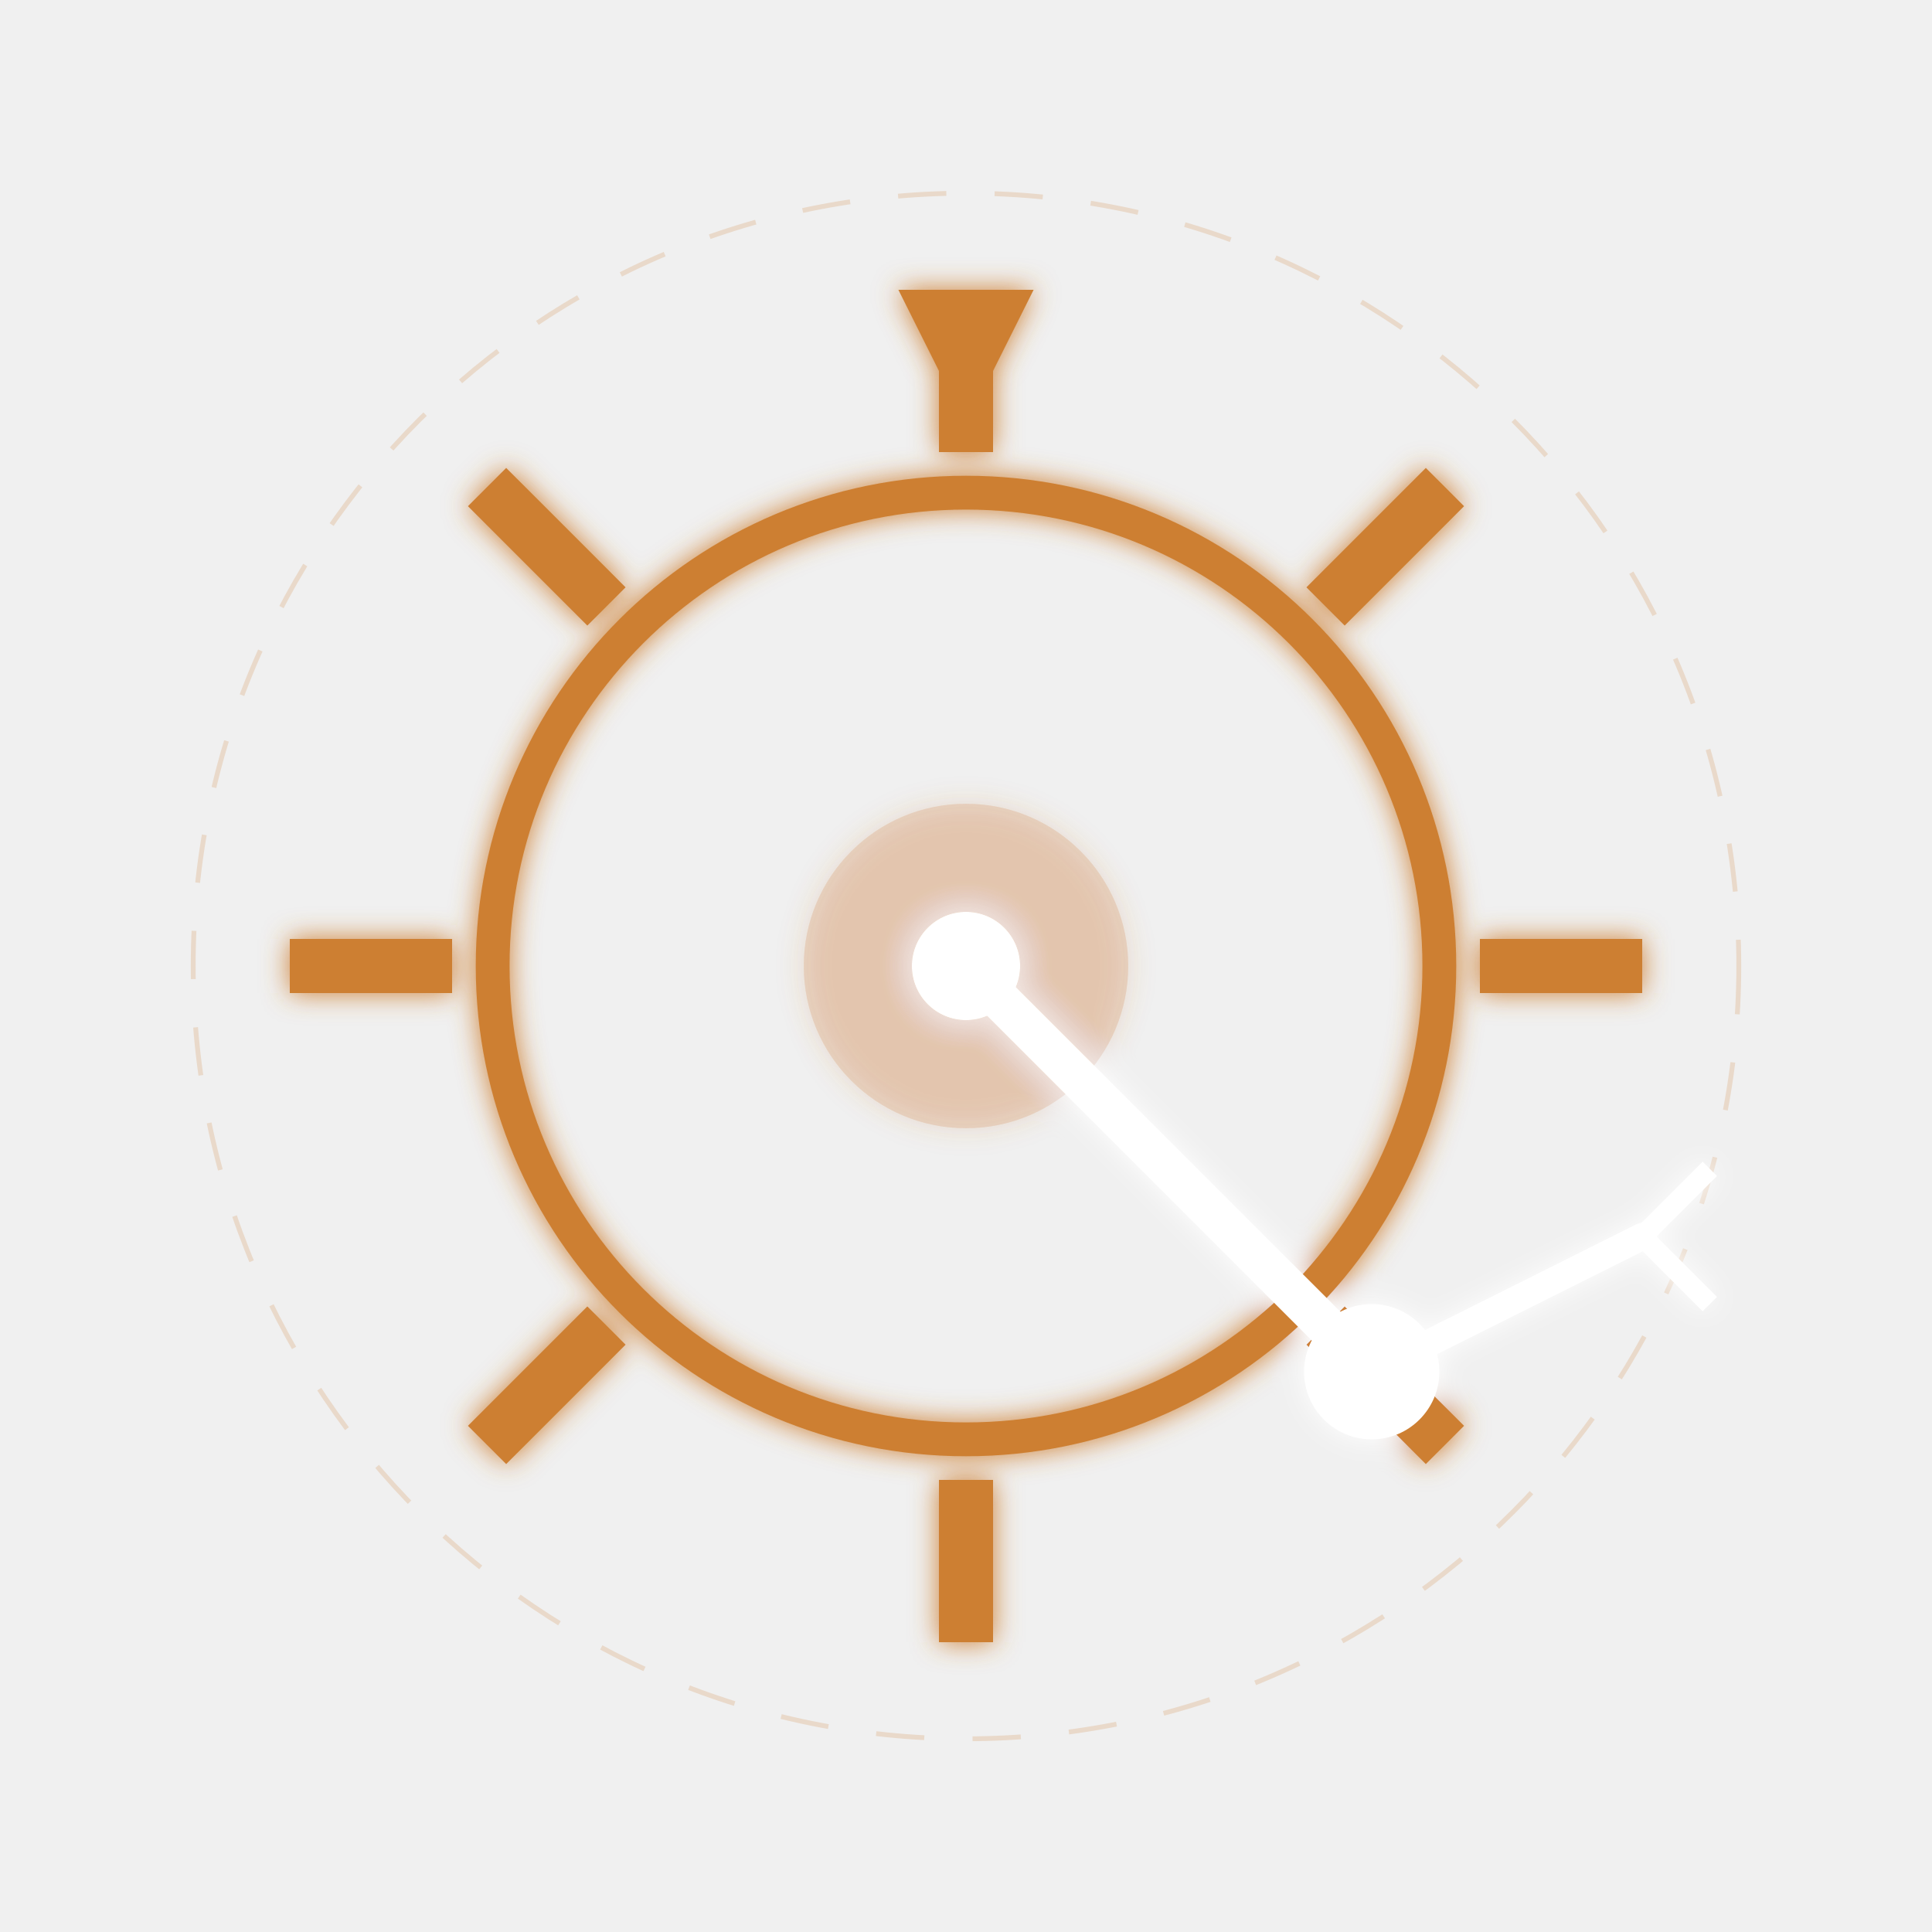
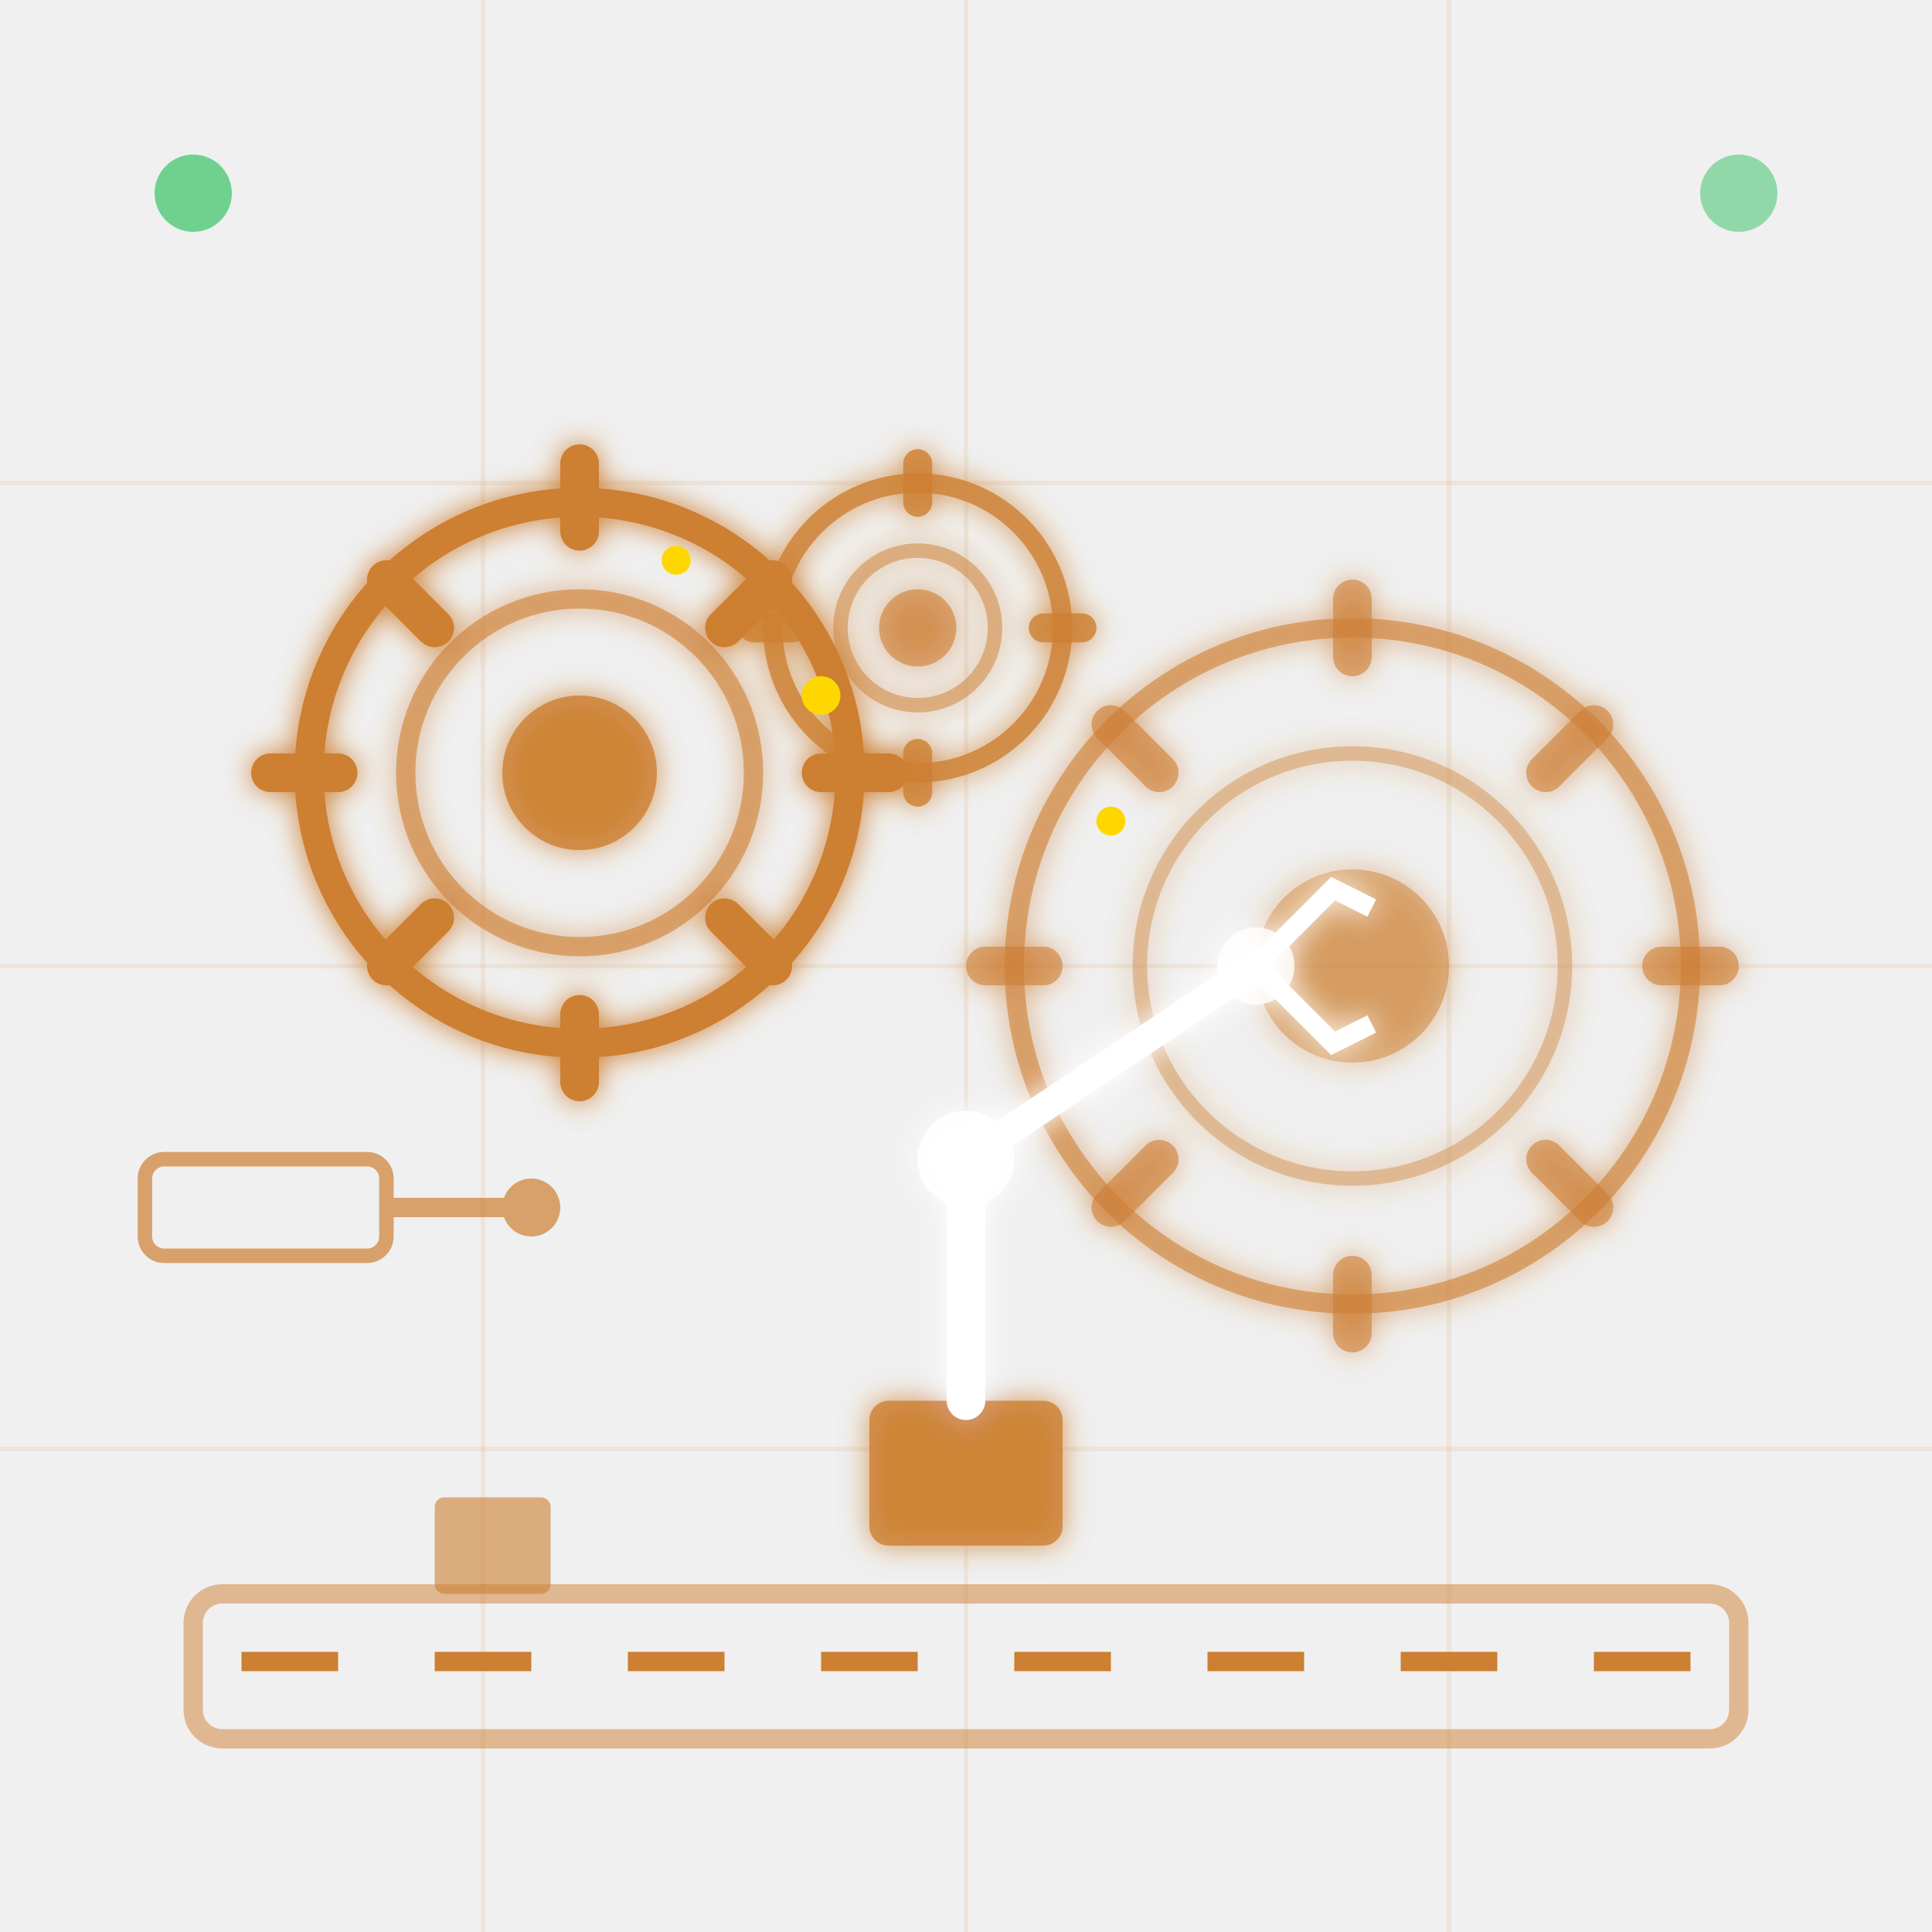
<svg xmlns="http://www.w3.org/2000/svg" width="200" height="200" viewBox="0 0 200 200">
  <defs>
-     <filter id="glow-soft">
-       <feGaussianBlur stdDeviation="1" result="blur" />
-       <feComposite in="SourceGraphic" in2="blur" operator="over" />
+     <linearGradient id="metalGrad" x1="0%" y1="0%" x2="100%" y2="100%">
+       <stop offset="0%" stop-color="#CD7F32" />
+       <stop offset="50%" stop-color="#B8860B" />
+       <stop offset="100%" stop-color="#CD7F32" />
+     </linearGradient>
+     <filter id="glow" x="-50%" y="-50%" width="200%" height="200%">
+       <feGaussianBlur in="SourceGraphic" stdDeviation="1.5" result="blur" />
+       <feMerge>
+         <feMergeNode in="blur" />
+         <feMergeNode in="SourceGraphic" />
+       </feMerge>
    </filter>
  </defs>
  <style>
-     @keyframes rotate-gear {
-       0% { transform: rotate(0deg); }
-       100% { transform: rotate(360deg); }
+     @keyframes gear-spin {
+       from { transform: rotate(0deg); }
+       to { transform: rotate(360deg); }
    }
-     @keyframes arm-piston {
-       0%, 100% { transform: translate(0, 0); }
-       50% { transform: translate(5px, 5px); }
+     @keyframes gear-spin-reverse {
+       from { transform: rotate(360deg); }
+       to { transform: rotate(0deg); }
    }
-     .gear-spin {
-       transform-origin: 100px 100px;
-       animation: rotate-gear 12s infinite linear;
+     @keyframes arm-reach {
+       0%, 100% { transform: rotate(-10deg); }
+       50% { transform: rotate(10deg); }
    }
-     .arm-move {
-         animation: arm-piston 3s infinite ease-in-out;
+     @keyframes claw-grab {
+       0%, 100% { transform: scaleX(1); }
+       50% { transform: scaleX(0.7); }
    }
+     @keyframes piston {
+       0%, 100% { transform: translateX(0); }
+       50% { transform: translateX(5px); }
+     }
+     @keyframes spark {
+       0%, 100% { opacity: 0; }
+       50% { opacity: 1; }
+     }
+     @keyframes conveyor {
+       0% { stroke-dashoffset: 0; }
+       100% { stroke-dashoffset: -20; }
+     }
+ 
+     .gear-main { transform-origin: 60px 80px; animation: gear-spin 4s linear infinite; }
+     .gear-small { transform-origin: 95px 65px; animation: gear-spin-reverse 3s linear infinite; }
+     .gear-large { transform-origin: 140px 100px; animation: gear-spin 6s linear infinite; }
+     .arm { transform-origin: 100px 130px; animation: arm-reach 3s ease-in-out infinite; }
+     .claw { transform-origin: center; animation: claw-grab 1.5s ease-in-out infinite; }
+     .piston { animation: piston 2s ease-in-out infinite; }
+     .spark { animation: spark 0.5s ease-in-out infinite; }
+     .conveyor { stroke-dasharray: 10, 10; animation: conveyor 1s linear infinite; }
  </style>
-   <circle cx="100" cy="100" r="80" fill="none" stroke="#CD7F32" stroke-width="0.5" stroke-opacity="0.2" stroke-dasharray="5,5" />
-   <g transform="translate(100, 100) scale(1.4) translate(-100, -100)">
-     <g filter="url(#glow-soft)">
-       <g class="gear-spin">
-         <path d="M100 60 L105 50 H95 L100 60 Z" fill="#CD7F32" />
-         <circle cx="100" cy="100" r="35" fill="none" stroke="#CD7F32" stroke-width="2.5" />
-         <g stroke="#CD7F32" stroke-width="4" stroke-linecap="square">
-           <line x1="100" y1="60" x2="100" y2="52" />
-           <line x1="100" y1="140" x2="100" y2="148" />
-           <line x1="60" y1="100" x2="52" y2="100" />
-           <line x1="140" y1="100" x2="148" y2="100" />
-           <line x1="128" y1="72" x2="134" y2="66" />
-           <line x1="72" y1="128" x2="66" y2="134" />
-           <line x1="72" y1="72" x2="66" y2="66" />
-           <line x1="128" y1="128" x2="134" y2="134" />
-         </g>
-         <circle cx="100" cy="100" r="12" fill="#CD7F32" fill-opacity="0.2" />
-         <circle cx="100" cy="100" r="4" fill="#ffffff" />
-       </g>
-       <g class="arm-move">
-         <path d="M100 100 L130 130" stroke="#ffffff" stroke-width="3" stroke-linecap="round" />
-         <circle cx="130" cy="130" r="5" fill="#ffffff" />
-         <path d="M130 130 L150 120" stroke="#ffffff" stroke-width="2" stroke-linecap="round" />
-         <path d="M150 120 L155 115" stroke="#ffffff" stroke-width="1.5" />
-         <path d="M150 120 L155 125" stroke="#ffffff" stroke-width="1.5" />
-       </g>
+   <g stroke="#CD7F32" stroke-opacity="0.1" stroke-width="0.5">
+     <line x1="0" y1="50" x2="200" y2="50" />
+     <line x1="0" y1="100" x2="200" y2="100" />
+     <line x1="0" y1="150" x2="200" y2="150" />
+     <line x1="50" y1="0" x2="50" y2="200" />
+     <line x1="100" y1="0" x2="100" y2="200" />
+     <line x1="150" y1="0" x2="150" y2="200" />
+   </g>
+   <g>
+     <rect x="20" y="165" width="160" height="15" rx="3" fill="none" stroke="#CD7F32" stroke-width="2" opacity="0.5" />
+     <line x1="25" y1="172" x2="175" y2="172" stroke="#CD7F32" stroke-width="2" class="conveyor" />
+   </g>
+   <g class="gear-main" filter="url(#glow)">
+     <circle cx="60" cy="80" r="28" fill="none" stroke="#CD7F32" stroke-width="3" />
+     <circle cx="60" cy="80" r="18" fill="none" stroke="#CD7F32" stroke-width="2" opacity="0.6" />
+     <circle cx="60" cy="80" r="8" fill="#CD7F32" opacity="0.8" />
+     <g stroke="#CD7F32" stroke-width="4" stroke-linecap="round">
+       <line x1="60" y1="48" x2="60" y2="55" />
+       <line x1="60" y1="105" x2="60" y2="112" />
+       <line x1="28" y1="80" x2="35" y2="80" />
+       <line x1="85" y1="80" x2="92" y2="80" />
+       <line x1="40" y1="60" x2="45" y2="65" />
+       <line x1="75" y1="95" x2="80" y2="100" />
+       <line x1="40" y1="100" x2="45" y2="95" />
+       <line x1="75" y1="65" x2="80" y2="60" />
    </g>
  </g>
+   <g class="gear-small" filter="url(#glow)">
+     <circle cx="95" cy="65" r="15" fill="none" stroke="#CD7F32" stroke-width="2" opacity="0.8" />
+     <circle cx="95" cy="65" r="8" fill="none" stroke="#CD7F32" stroke-width="1.5" opacity="0.5" />
+     <circle cx="95" cy="65" r="4" fill="#CD7F32" opacity="0.6" />
+     <g stroke="#CD7F32" stroke-width="3" stroke-linecap="round" opacity="0.8">
+       <line x1="95" y1="48" x2="95" y2="52" />
+       <line x1="95" y1="78" x2="95" y2="82" />
+       <line x1="78" y1="65" x2="82" y2="65" />
+       <line x1="108" y1="65" x2="112" y2="65" />
+     </g>
+   </g>
+   <g class="gear-large" filter="url(#glow)">
+     <circle cx="140" cy="100" r="35" fill="none" stroke="#CD7F32" stroke-width="2" opacity="0.6" />
+     <circle cx="140" cy="100" r="22" fill="none" stroke="#CD7F32" stroke-width="1.5" opacity="0.4" />
+     <circle cx="140" cy="100" r="10" fill="#CD7F32" opacity="0.5" />
+     <g stroke="#CD7F32" stroke-width="4" stroke-linecap="round" opacity="0.6">
+       <line x1="140" y1="62" x2="140" y2="68" />
+       <line x1="140" y1="132" x2="140" y2="138" />
+       <line x1="102" y1="100" x2="108" y2="100" />
+       <line x1="172" y1="100" x2="178" y2="100" />
+       <line x1="115" y1="75" x2="120" y2="80" />
+       <line x1="160" y1="120" x2="165" y2="125" />
+       <line x1="115" y1="125" x2="120" y2="120" />
+       <line x1="160" y1="80" x2="165" y2="75" />
+     </g>
+   </g>
+   <g class="arm" filter="url(#glow)">
+     <rect x="90" y="145" width="20" height="15" rx="2" fill="#CD7F32" opacity="0.8" />
+     <path d="M100,145 L100,120" stroke="#ffffff" stroke-width="4" stroke-linecap="round" />
+     <circle cx="100" cy="120" r="5" fill="#ffffff" opacity="0.9" />
+     <path d="M100,120 L130,100" stroke="#ffffff" stroke-width="3" stroke-linecap="round" />
+     <g class="claw" transform="translate(130, 100)">
+       <circle cx="0" cy="0" r="4" fill="#ffffff" opacity="0.8" />
+       <path d="M0,0 L8,-8 L12,-6" stroke="#ffffff" stroke-width="2" fill="none" />
+       <path d="M0,0 L8,8 L12,6" stroke="#ffffff" stroke-width="2" fill="none" />
+     </g>
+   </g>
+   <g class="piston" opacity="0.7">
+     <rect x="15" y="120" width="25" height="10" rx="2" fill="none" stroke="#CD7F32" stroke-width="1.5" />
+     <line x1="40" y1="125" x2="55" y2="125" stroke="#CD7F32" stroke-width="2" />
+     <circle cx="55" cy="125" r="3" fill="#CD7F32" />
+   </g>
+   <g fill="#FFD700" class="spark">
+     <circle cx="85" cy="72" r="2" />
+   </g>
+   <g fill="#FFD700" class="spark" style="animation-delay: -0.25s">
+     <circle cx="115" cy="85" r="1.5" />
+   </g>
+   <g fill="#FFD700" class="spark" style="animation-delay: -0.5s">
+     <circle cx="70" cy="58" r="1.5" />
+   </g>
+   <g fill="#50C878">
+     <circle cx="20" cy="20" r="4" opacity="0.8">
+       <animate attributeName="opacity" values="0.8;0.3;0.8" dur="2s" repeatCount="indefinite" />
+     </circle>
+     <circle cx="180" cy="20" r="4" opacity="0.6">
+       <animate attributeName="opacity" values="0.6;0.2;0.6" dur="2s" begin="0.5s" repeatCount="indefinite" />
+     </circle>
+   </g>
+   <rect x="45" y="155" width="12" height="10" rx="1" fill="#CD7F32" opacity="0.6">
+     <animateTransform attributeName="transform" type="translate" values="0,0;100,0;0,0" dur="4s" repeatCount="indefinite" />
+   </rect>
</svg>
